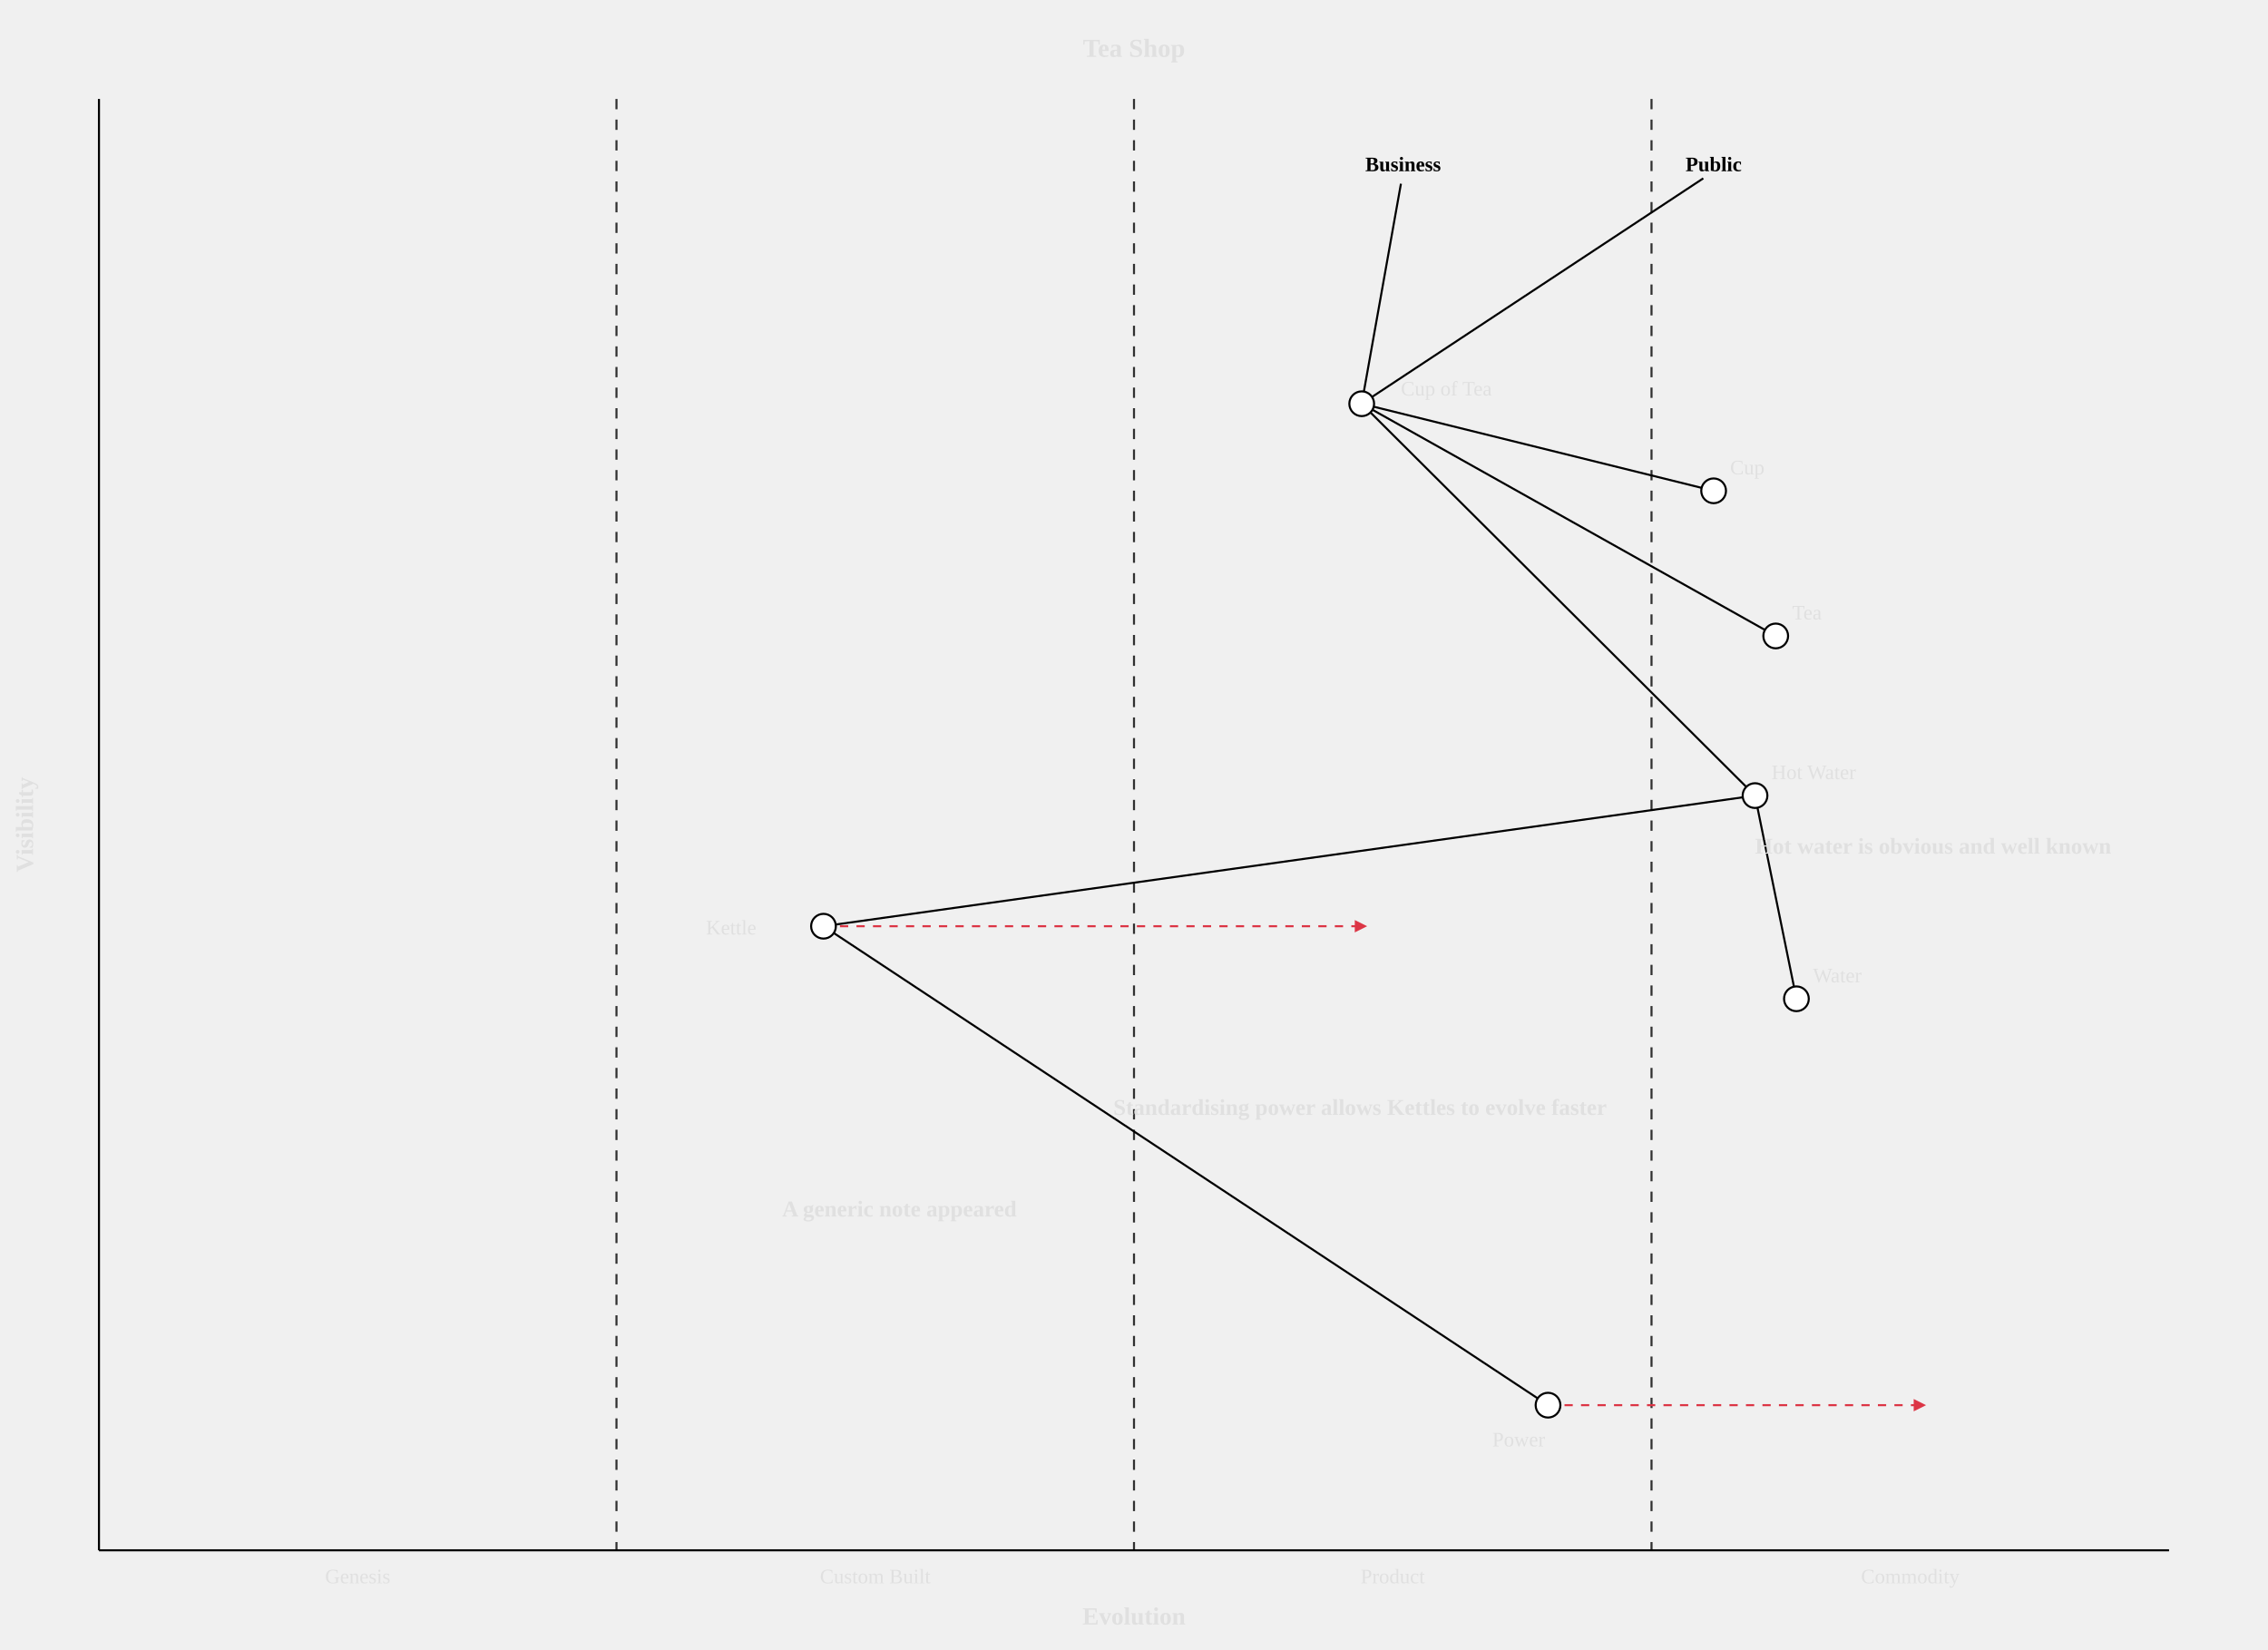
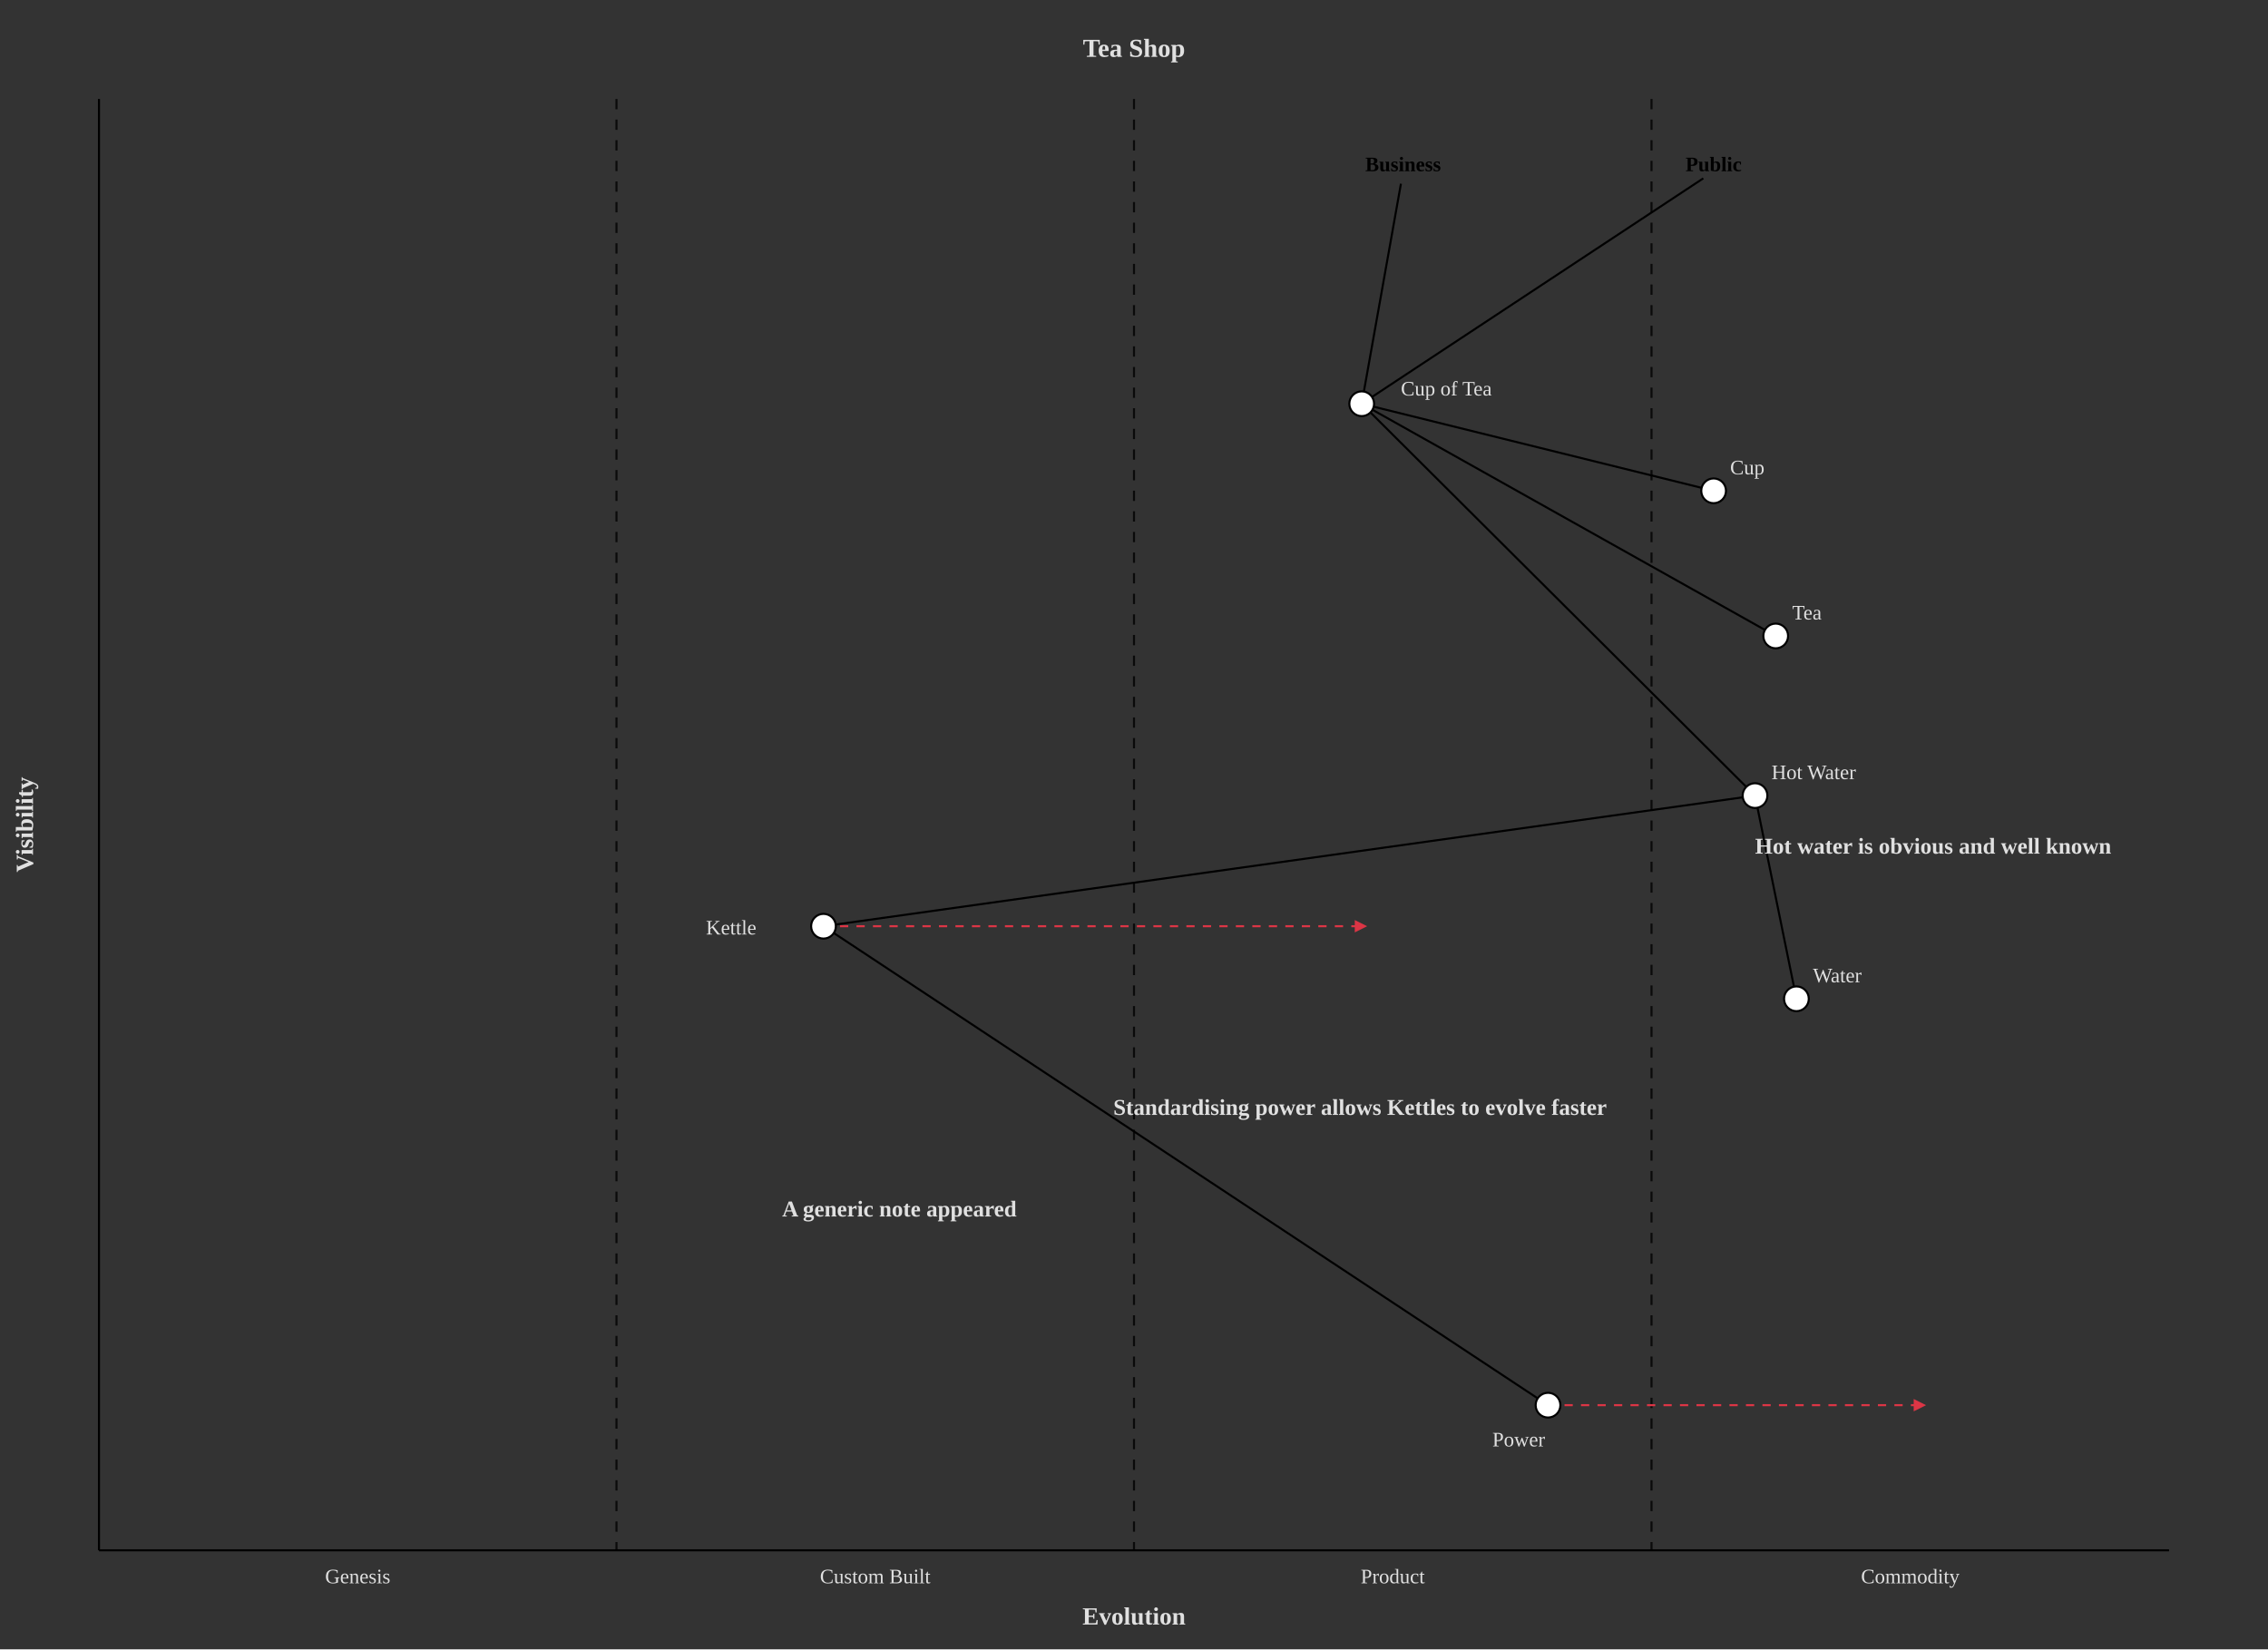
<svg xmlns="http://www.w3.org/2000/svg" id="official-26-02-wardley-map-full-with-notes" width="100%" style="max-width: 1100px;" viewBox="0 0 1100 800" role="graphics-document document" aria-roledescription="wardley-beta">
  <g class="wardley-map">
-     <rect class="wardley-background" width="1100" height="800" fill="transparent" />
+     <rect class="wardley-background" width="1100" height="800" fill="#333333" />
    <text class="wardley-title" x="550" y="24" fill="#e0e0e0" font-size="12.6" font-weight="bold" text-anchor="middle" dominant-baseline="middle">Tea Shop</text>
    <g class="wardley-axes">
      <line x1="48" x2="1052" y1="752" y2="752" stroke="#000" stroke-width="1" />
      <line x1="48" x2="48" y1="48" y2="752" stroke="#000" stroke-width="1" />
      <text class="wardley-axis-label wardley-axis-label-x" x="550" y="788" fill="#e0e0e0" font-size="12" font-weight="bold" text-anchor="middle">Evolution</text>
      <text class="wardley-axis-label wardley-axis-label-y" x="16" y="400" fill="#e0e0e0" font-size="12" font-weight="bold" text-anchor="middle" transform="rotate(-90 16 400)">Visibility</text>
    </g>
    <g class="wardley-stages">
      <text class="wardley-stage-label" x="173.5" y="768" fill="#e0e0e0" font-size="10" text-anchor="middle">Genesis</text>
      <line x1="299" x2="299" y1="48" y2="752" stroke="#000" stroke-width="1" stroke-dasharray="5 5" opacity="0.8" />
      <text class="wardley-stage-label" x="424.5" y="768" fill="#e0e0e0" font-size="10" text-anchor="middle">Custom Built</text>
      <line x1="550" x2="550" y1="48" y2="752" stroke="#000" stroke-width="1" stroke-dasharray="5 5" opacity="0.8" />
      <text class="wardley-stage-label" x="675.5" y="768" fill="#e0e0e0" font-size="10" text-anchor="middle">Product</text>
      <line x1="801" x2="801" y1="48" y2="752" stroke="#000" stroke-width="1" stroke-dasharray="5 5" opacity="0.8" />
      <text class="wardley-stage-label" x="926.5" y="768" fill="#e0e0e0" font-size="10" text-anchor="middle">Commodity</text>
    </g>
    <g class="wardley-links">
      <line class="wardley-link" x1="679.467" y1="89.107" x2="661.493" y2="189.933" stroke="#000" stroke-width="1" />
      <line class="wardley-link" x1="826.112" y1="86.505" x2="665.448" y2="192.535" stroke="#000" stroke-width="1" />
      <line class="wardley-link" x1="666.264" y1="197.281" x2="825.296" y2="236.639" stroke="#000" stroke-width="1" />
      <line class="wardley-link" x1="665.673" y1="198.775" x2="856.007" y2="305.545" stroke="#000" stroke-width="1" />
      <line class="wardley-link" x1="664.69" y1="200.075" x2="846.95" y2="381.685" stroke="#000" stroke-width="1" />
      <line class="wardley-link" x1="852.398" y1="391.799" x2="870.082" y2="478.601" stroke="#000" stroke-width="1" />
      <line class="wardley-link" x1="845.258" y1="386.753" x2="405.342" y2="448.447" stroke="#000" stroke-width="1" />
      <line class="wardley-link" x1="404.405" y1="452.589" x2="745.795" y2="678.291" stroke="#000" stroke-width="1" />
    </g>
    <g class="wardley-trends">
      <line class="wardley-trend" x1="399.4" y1="449.28" x2="662.48" y2="449.28" stroke="#dc3545" stroke-width="1" stroke-dasharray="4 4" marker-end="url(#arrow-official-26-02-wardley-map-full-with-notes)" />
      <line class="wardley-trend" x1="750.8" y1="681.6" x2="933.56" y2="681.6" stroke="#dc3545" stroke-width="1" stroke-dasharray="4 4" marker-end="url(#arrow-official-26-02-wardley-map-full-with-notes)" />
    </g>
    <g class="wardley-nodes">
      <g class="wardley-node wardley-node--anchor">
        <text x="680.52" y="80.2" class="wardley-node-label" fill="#000" font-size="10" font-weight="bold" text-anchor="middle" dominant-baseline="middle">Business</text>
      </g>
      <g class="wardley-node wardley-node--anchor">
        <text x="831.12" y="80.2" class="wardley-node-label" fill="#000" font-size="10" font-weight="bold" text-anchor="middle" dominant-baseline="middle">Public</text>
      </g>
      <g class="wardley-node wardley-node--component">
        <circle cx="660.44" cy="195.84" r="6" fill="#fff" stroke="#000" stroke-width="1" />
        <text x="679.44" y="191.84" class="wardley-node-label" fill="#e0e0e0" font-size="10" font-weight="normal" text-anchor="start" dominant-baseline="auto">Cup of Tea</text>
      </g>
      <g class="wardley-node wardley-node--component">
        <circle cx="831.12" cy="238.08" r="6" fill="#fff" stroke="#000" stroke-width="1" />
        <text x="839.12" y="230.08" class="wardley-node-label" fill="#e0e0e0" font-size="10" font-weight="normal" text-anchor="start" dominant-baseline="auto">Cup</text>
      </g>
      <g class="wardley-node wardley-node--component">
        <circle cx="861.24" cy="308.48" r="6" fill="#fff" stroke="#000" stroke-width="1" />
        <text x="869.24" y="300.48" class="wardley-node-label" fill="#e0e0e0" font-size="10" font-weight="normal" text-anchor="start" dominant-baseline="auto">Tea</text>
      </g>
      <g class="wardley-node wardley-node--component">
        <circle cx="851.2" cy="385.92" r="6" fill="#fff" stroke="#000" stroke-width="1" />
        <text x="859.2" y="377.92" class="wardley-node-label" fill="#e0e0e0" font-size="10" font-weight="normal" text-anchor="start" dominant-baseline="auto">Hot Water</text>
      </g>
      <g class="wardley-node wardley-node--component">
        <circle cx="871.28" cy="484.48" r="6" fill="#fff" stroke="#000" stroke-width="1" />
        <text x="879.28" y="476.48" class="wardley-node-label" fill="#e0e0e0" font-size="10" font-weight="normal" text-anchor="start" dominant-baseline="auto">Water</text>
      </g>
      <g class="wardley-node wardley-node--component">
        <circle cx="399.4" cy="449.28" r="6" fill="#fff" stroke="#000" stroke-width="1" />
        <text x="342.4" y="453.28" class="wardley-node-label" fill="#e0e0e0" font-size="10" font-weight="normal" text-anchor="start" dominant-baseline="auto">Kettle</text>
      </g>
      <g class="wardley-node wardley-node--component">
        <circle cx="750.8" cy="681.6" r="6" fill="#fff" stroke="#000" stroke-width="1" />
        <text x="723.8" y="701.6" class="wardley-node-label" fill="#e0e0e0" font-size="10" font-weight="normal" text-anchor="start" dominant-baseline="auto">Power</text>
      </g>
    </g>
    <g class="wardley-notes">
      <text x="539.96" y="540.8" text-anchor="start" font-size="11" fill="#e0e0e0" font-weight="bold">Standardising power allows Kettles to evolve faster</text>
      <text x="851.2" y="414.08" text-anchor="start" font-size="11" fill="#e0e0e0" font-weight="bold">Hot water is obvious and well known</text>
      <text x="379.32" y="590.08" text-anchor="start" font-size="11" fill="#e0e0e0" font-weight="bold">A generic note appeared</text>
    </g>
  </g>
  <defs>
    <marker id="arrow-official-26-02-wardley-map-full-with-notes" viewBox="0 0 10 10" refX="9" refY="5" markerWidth="6" markerHeight="6" orient="auto-start-reverse">
      <path d="M 0 0 L 10 5 L 0 10 z" fill="#dc3545" stroke="none" />
    </marker>
    <marker id="link-arrow-end-official-26-02-wardley-map-full-with-notes" viewBox="0 0 10 10" refX="9" refY="5" markerWidth="5" markerHeight="5" orient="auto">
      <path d="M 0 0 L 10 5 L 0 10 z" fill="#000" stroke="none" />
    </marker>
    <marker id="link-arrow-start-official-26-02-wardley-map-full-with-notes" viewBox="0 0 10 10" refX="1" refY="5" markerWidth="5" markerHeight="5" orient="auto">
      <path d="M 10 0 L 0 5 L 10 10 z" fill="#000" stroke="none" />
    </marker>
  </defs>
</svg>
